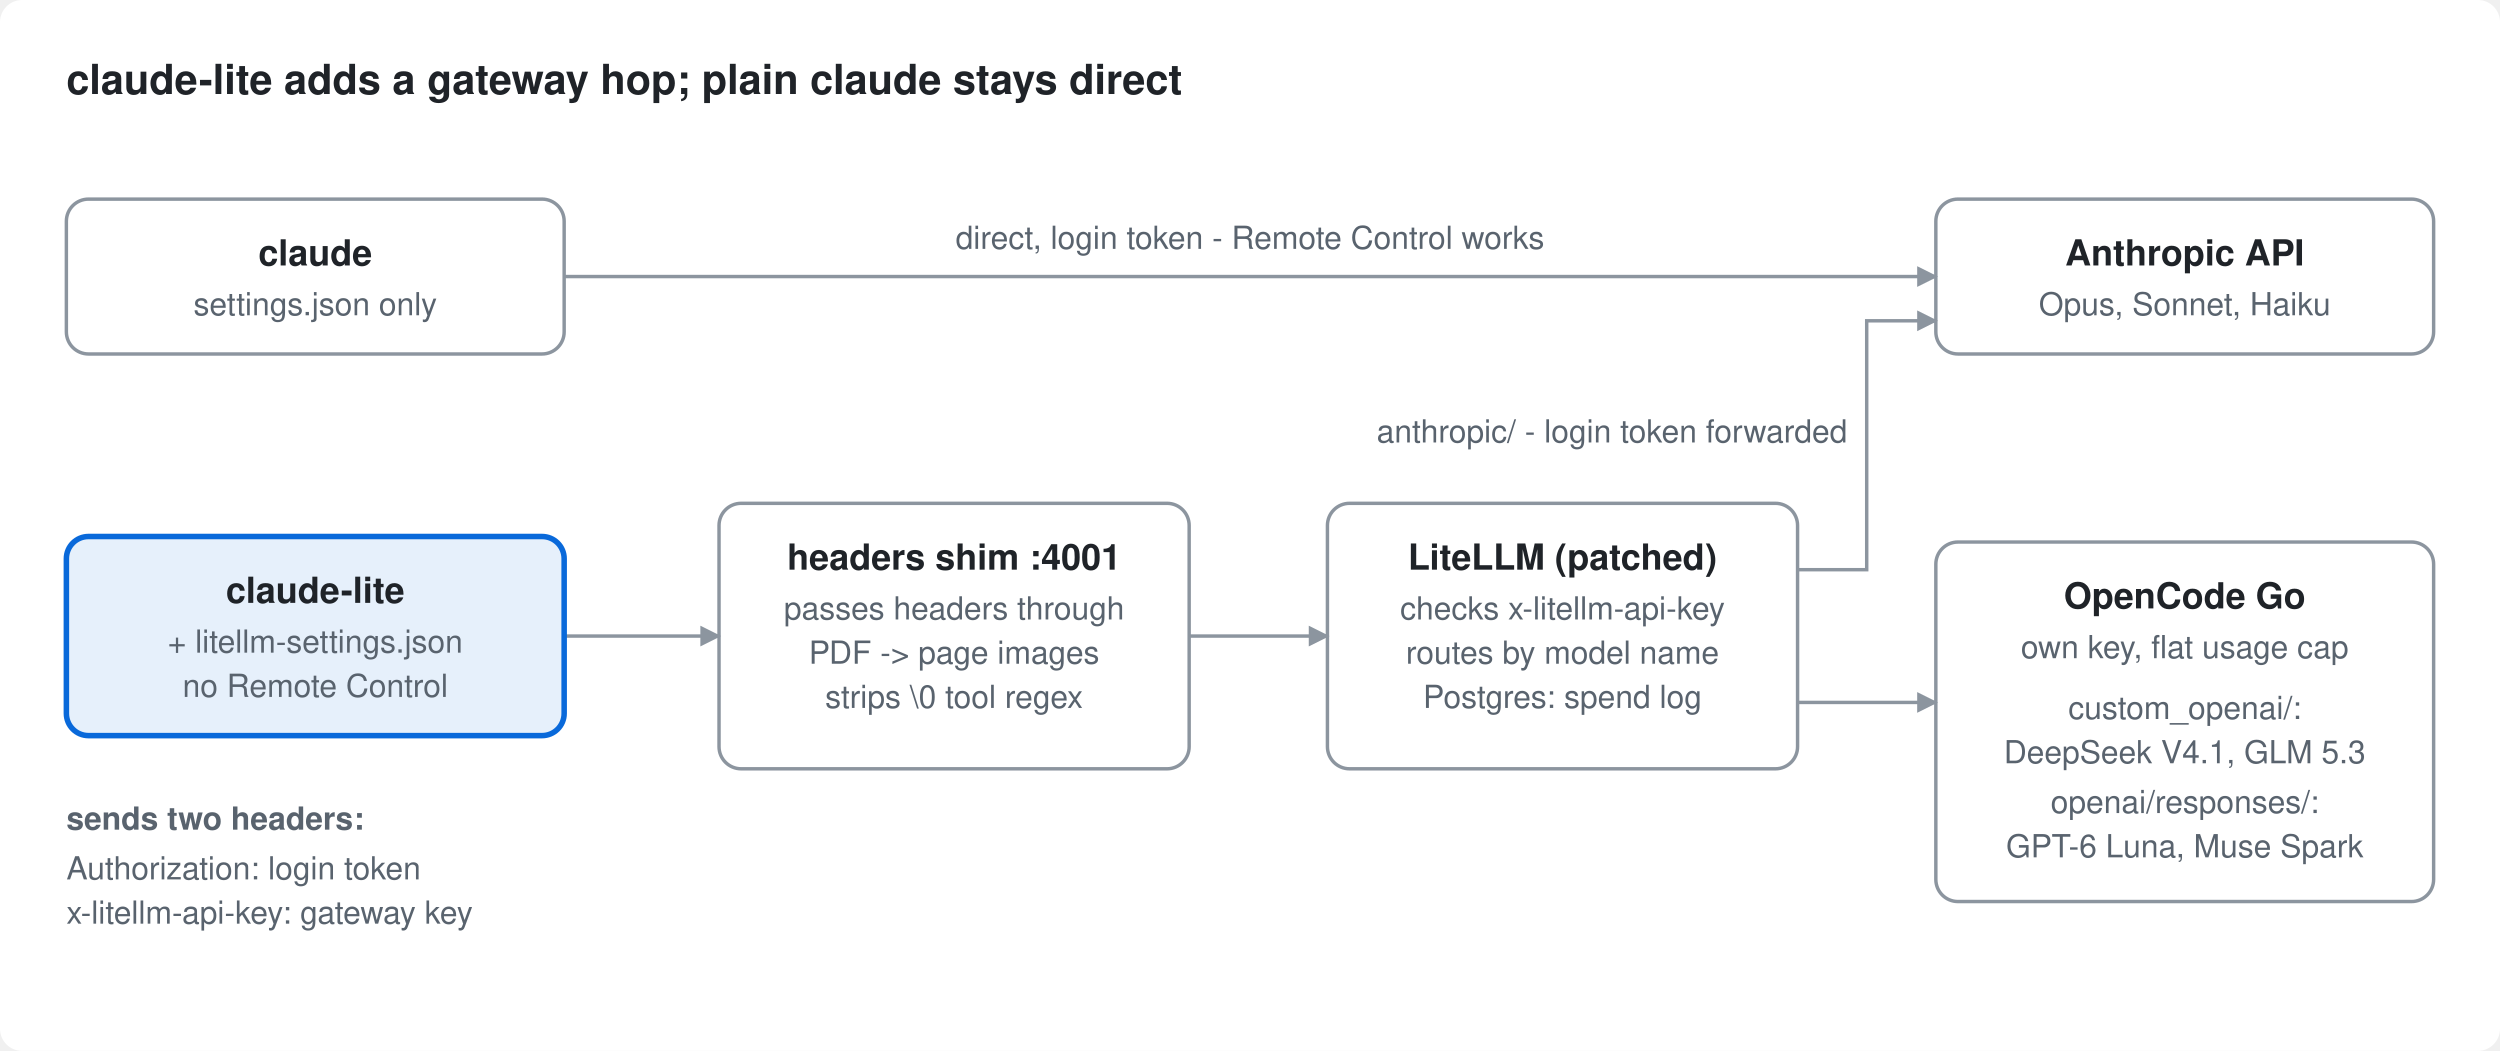
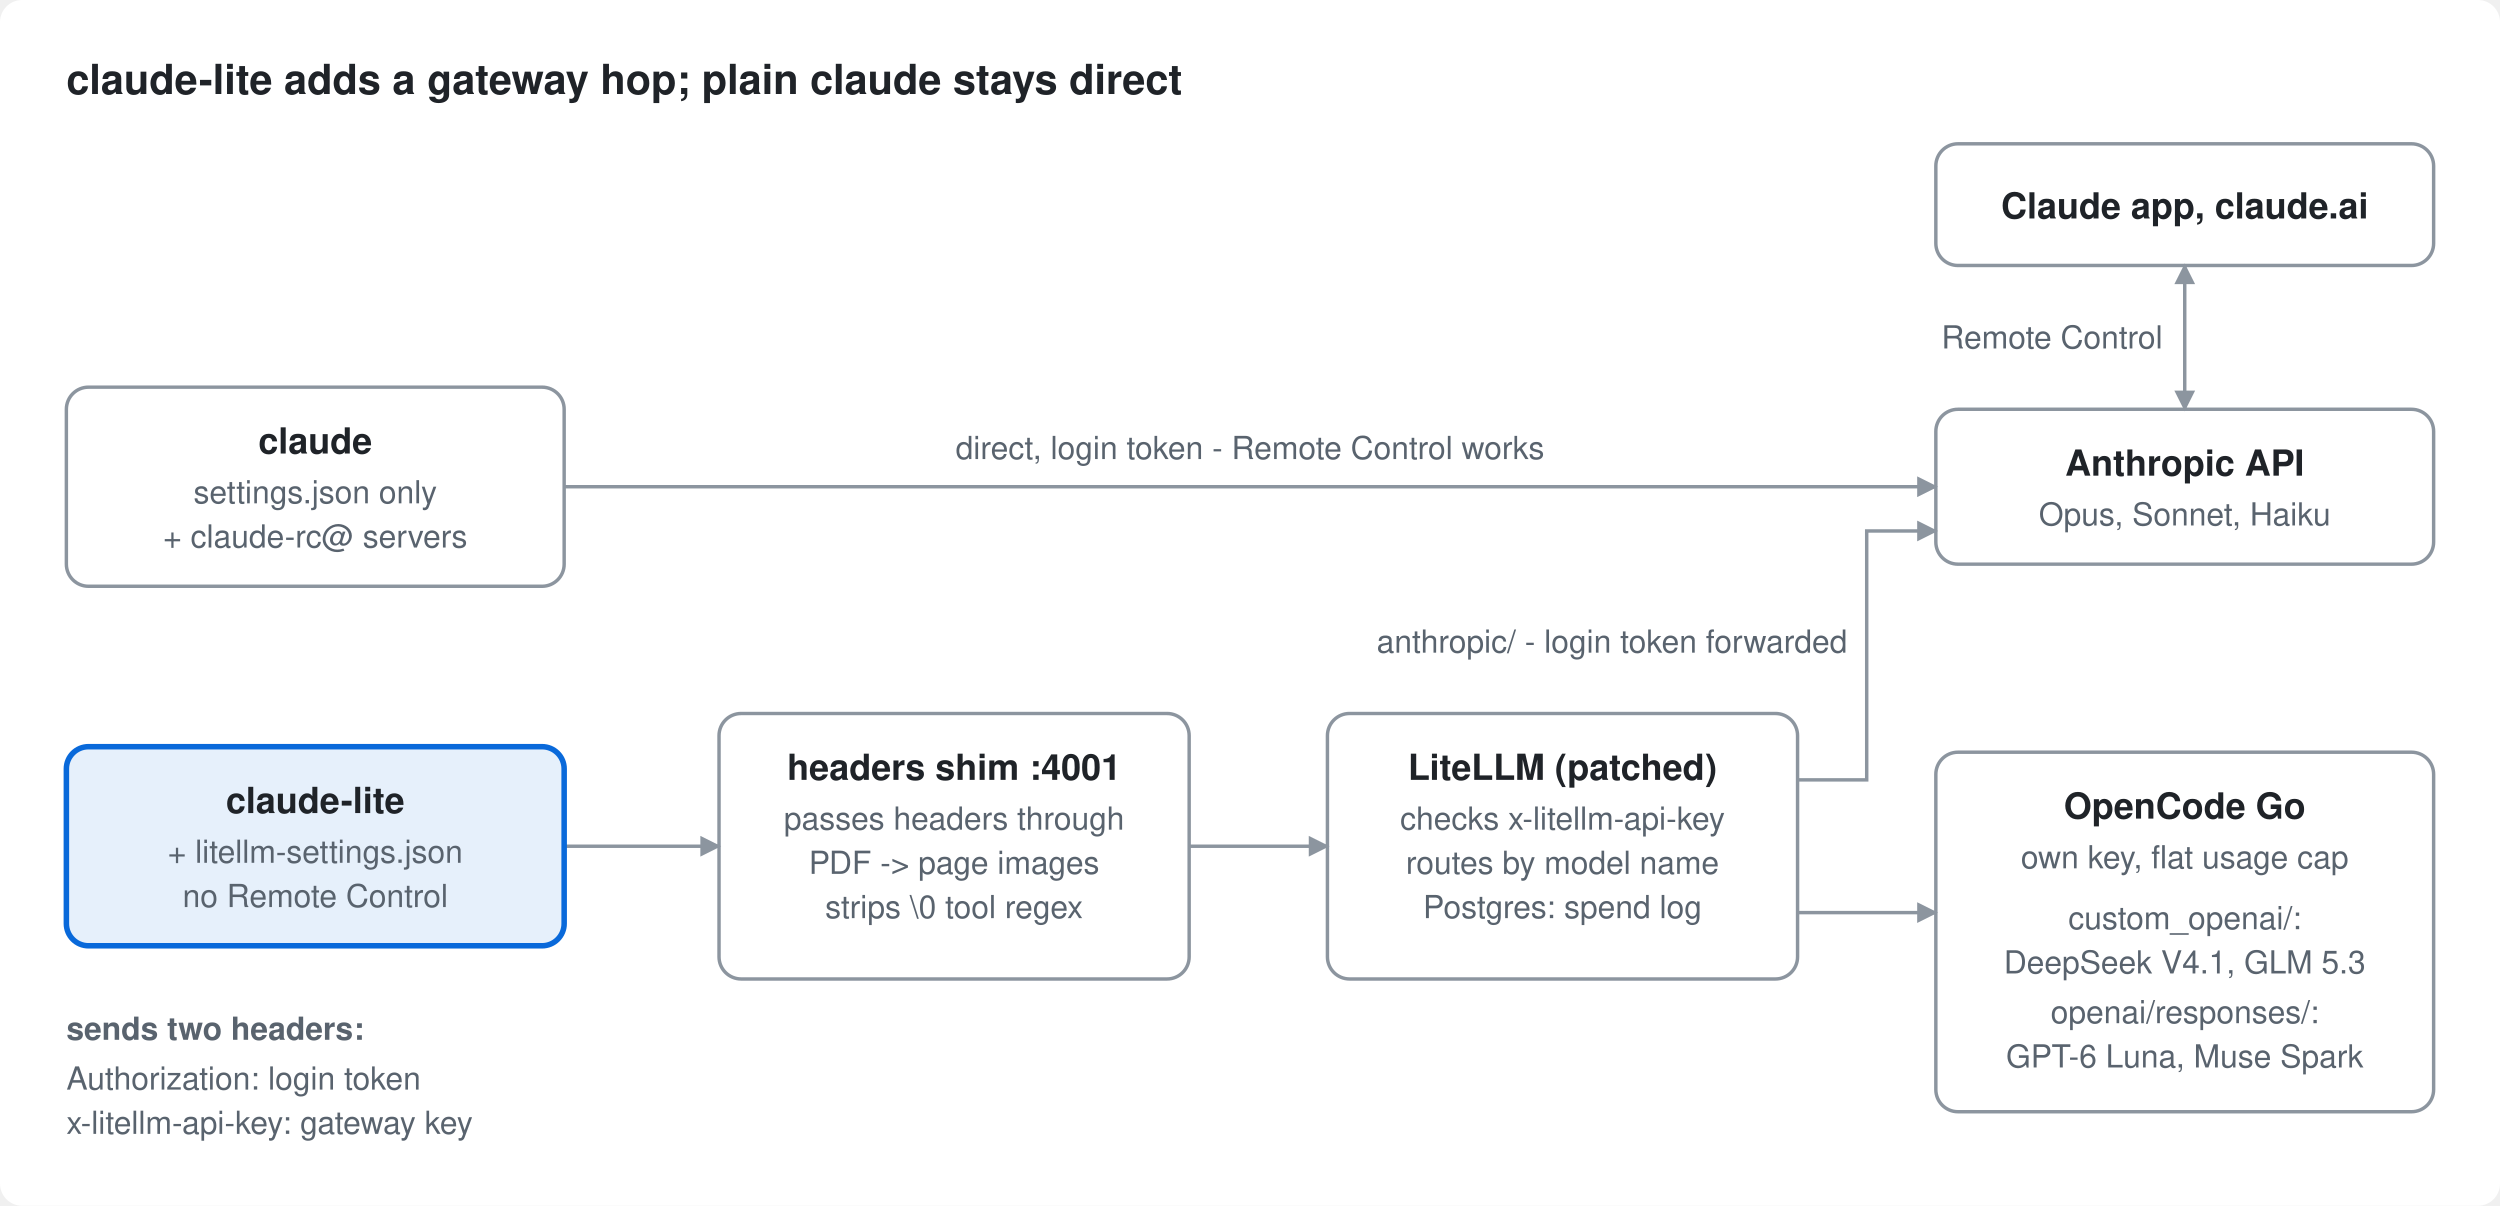
- <svg xmlns="http://www.w3.org/2000/svg" viewBox="0 0 904 380" role="img" aria-label="claude-lite adds a gateway hop; plain claude stays direct" font-family="-apple-system, BlinkMacSystemFont, 'Segoe UI', Helvetica, Arial, sans-serif" font-size="13">
+ <svg xmlns="http://www.w3.org/2000/svg" viewBox="0 0 904 436" role="img" aria-label="claude-lite adds a gateway hop; plain claude and its Remote Control servers stay direct" font-family="-apple-system, BlinkMacSystemFont, 'Segoe UI', Helvetica, Arial, sans-serif" font-size="13">
  <style>
    .bg { fill: #ffffff; }
    .ink { fill: #1f2328; }
    .quiet { fill: #59636e; }
    .edge { stroke: #8c959f; }
    .arrowhead { fill: #8c959f; }
    .box { fill: none; stroke: #8c959f; stroke-width: 1.25; }
    .main { fill: #0969da; fill-opacity: 0.10; stroke: #0969da; stroke-width: 2; }
    @media (prefers-color-scheme: dark) {
      .bg { fill: #0d1117; }
      .ink { fill: #e6edf3; }
      .quiet { fill: #9198a1; }
      .edge { stroke: #6e7681; }
      .arrowhead { fill: #6e7681; }
      .box { stroke: #6e7681; }
      .main { fill: #4493f8; fill-opacity: 0.14; stroke: #4493f8; }
    }
  </style>
  <defs>
    <marker id="arrow" viewBox="0 0 10 10" refX="9" refY="5" markerWidth="6" markerHeight="6" orient="auto-start-reverse">
      <path class="arrowhead" d="M0 0L10 5L0 10z" />
    </marker>
  </defs>
-   <rect class="bg" x="0" y="0" width="904" height="380" rx="8" />
+   <rect class="bg" x="0" y="0" width="904" height="436" rx="8" />
  <text class="ink" x="24" y="34" font-size="15" font-weight="600">claude-lite adds a gateway hop; plain claude stays direct</text>
  <g class="edge" fill="none" stroke-width="1.25">
-     <path d="M204 100H700" marker-end="url(#arrow)" />
-     <path d="M204 230H260" marker-end="url(#arrow)" />
-     <path d="M430 230H480" marker-end="url(#arrow)" />
-     <path d="M650 206H675V116H700" marker-end="url(#arrow)" />
-     <path d="M650 254H700" marker-end="url(#arrow)" />
+     <path d="M204 176H700" marker-end="url(#arrow)" />
+     <path d="M204 306H260" marker-end="url(#arrow)" />
+     <path d="M430 306H480" marker-end="url(#arrow)" />
+     <path d="M650 282H675V192H700" marker-end="url(#arrow)" />
+     <path d="M650 330H700" marker-end="url(#arrow)" />
  </g>
-   <text class="quiet" x="452" y="90" text-anchor="middle" font-size="11.5">direct, login token - Remote Control works</text>
-   <text class="quiet" x="668" y="160" text-anchor="end" font-size="11.5">anthropic/ - login token forwarded</text>
-   <rect class="box" x="24" y="72" width="180" height="56" rx="8" />
-   <text class="ink" x="114" y="96" text-anchor="middle" font-weight="600">claude</text>
-   <text class="quiet" x="114" y="114" text-anchor="middle" font-size="11.5">settings.json only</text>
-   <rect class="main" x="24" y="194" width="180" height="72" rx="8" />
-   <text class="ink" x="114" y="218" text-anchor="middle" font-weight="600">claude-lite</text>
-   <text class="quiet" x="114" y="236" text-anchor="middle" font-size="11.5">+ litellm-settings.json</text>
-   <text class="quiet" x="114" y="252" text-anchor="middle" font-size="11.5">no Remote Control</text>
-   <text class="quiet" x="24" y="300" font-size="11.5" font-weight="600">sends two headers:</text>
-   <text class="quiet" x="24" y="318" font-size="11.5">Authorization: login token</text>
-   <text class="quiet" x="24" y="334" font-size="11.5">x-litellm-api-key: gateway key</text>
-   <rect class="box" x="260" y="182" width="170" height="96" rx="8" />
-   <text class="ink" x="345" y="206" text-anchor="middle" font-weight="600">headers shim :4001</text>
-   <text class="quiet" x="345" y="224" text-anchor="middle" font-size="11.5">passes headers through</text>
-   <text class="quiet" x="345" y="240" text-anchor="middle" font-size="11.5">PDF -&gt; page images</text>
-   <text class="quiet" x="345" y="256" text-anchor="middle" font-size="11.5">strips \0 tool regex</text>
-   <rect class="box" x="480" y="182" width="170" height="96" rx="8" />
-   <text class="ink" x="565" y="206" text-anchor="middle" font-weight="600">LiteLLM (patched)</text>
-   <text class="quiet" x="565" y="224" text-anchor="middle" font-size="11.5">checks x-litellm-api-key</text>
-   <text class="quiet" x="565" y="240" text-anchor="middle" font-size="11.5">routes by model name</text>
-   <text class="quiet" x="565" y="256" text-anchor="middle" font-size="11.5">Postgres: spend log</text>
-   <rect class="box" x="700" y="72" width="180" height="56" rx="8" />
-   <text class="ink" x="790" y="96" text-anchor="middle" font-weight="600">Anthropic API</text>
-   <text class="quiet" x="790" y="114" text-anchor="middle" font-size="11.5">Opus, Sonnet, Haiku</text>
-   <rect class="box" x="700" y="196" width="180" height="130" rx="8" />
-   <text class="ink" x="790" y="220" text-anchor="middle" font-weight="600">OpenCode Go</text>
-   <text class="quiet" x="790" y="238" text-anchor="middle" font-size="11.5">own key, flat usage cap</text>
-   <text class="quiet" x="790" y="260" text-anchor="middle" font-size="11.5">custom_openai/:</text>
-   <text class="quiet" x="790" y="276" text-anchor="middle" font-size="11.5">DeepSeek V4.1, GLM 5.3</text>
-   <text class="quiet" x="790" y="294" text-anchor="middle" font-size="11.5">openai/responses/:</text>
-   <text class="quiet" x="790" y="310" text-anchor="middle" font-size="11.5">GPT-6 Luna, Muse Spark</text>
+   <text class="quiet" x="452" y="166" text-anchor="middle" font-size="11.5">direct, login token - Remote Control works</text>
+   <text class="quiet" x="668" y="236" text-anchor="end" font-size="11.5">anthropic/ - login token forwarded</text>
+   <rect class="box" x="24" y="140" width="180" height="72" rx="8" />
+   <text class="ink" x="114" y="164" text-anchor="middle" font-weight="600">claude</text>
+   <text class="quiet" x="114" y="182" text-anchor="middle" font-size="11.5">settings.json only</text>
+   <text class="quiet" x="114" y="198" text-anchor="middle" font-size="11.5">+ claude-rc@ servers</text>
+   <rect class="main" x="24" y="270" width="180" height="72" rx="8" />
+   <text class="ink" x="114" y="294" text-anchor="middle" font-weight="600">claude-lite</text>
+   <text class="quiet" x="114" y="312" text-anchor="middle" font-size="11.5">+ litellm-settings.json</text>
+   <text class="quiet" x="114" y="328" text-anchor="middle" font-size="11.5">no Remote Control</text>
+   <text class="quiet" x="24" y="376" font-size="11.5" font-weight="600">sends two headers:</text>
+   <text class="quiet" x="24" y="394" font-size="11.5">Authorization: login token</text>
+   <text class="quiet" x="24" y="410" font-size="11.5">x-litellm-api-key: gateway key</text>
+   <rect class="box" x="260" y="258" width="170" height="96" rx="8" />
+   <text class="ink" x="345" y="282" text-anchor="middle" font-weight="600">headers shim :4001</text>
+   <text class="quiet" x="345" y="300" text-anchor="middle" font-size="11.5">passes headers through</text>
+   <text class="quiet" x="345" y="316" text-anchor="middle" font-size="11.5">PDF -&gt; page images</text>
+   <text class="quiet" x="345" y="332" text-anchor="middle" font-size="11.5">strips \0 tool regex</text>
+   <rect class="box" x="480" y="258" width="170" height="96" rx="8" />
+   <text class="ink" x="565" y="282" text-anchor="middle" font-weight="600">LiteLLM (patched)</text>
+   <text class="quiet" x="565" y="300" text-anchor="middle" font-size="11.5">checks x-litellm-api-key</text>
+   <text class="quiet" x="565" y="316" text-anchor="middle" font-size="11.5">routes by model name</text>
+   <text class="quiet" x="565" y="332" text-anchor="middle" font-size="11.5">Postgres: spend log</text>
+   <rect class="box" x="700" y="148" width="180" height="56" rx="8" />
+   <text class="ink" x="790" y="172" text-anchor="middle" font-weight="600">Anthropic API</text>
+   <text class="quiet" x="790" y="190" text-anchor="middle" font-size="11.5">Opus, Sonnet, Haiku</text>
+   <rect class="box" x="700" y="52" width="180" height="44" rx="8" />
+   <text class="ink" x="790" y="79" text-anchor="middle" font-weight="600">Claude app, claude.ai</text>
+   <path class="edge" fill="none" stroke-width="1.25" d="M790 96V148" marker-start="url(#arrow)" marker-end="url(#arrow)" />
+   <text class="quiet" x="782" y="126" text-anchor="end" font-size="11.5">Remote Control</text>
+   <rect class="box" x="700" y="272" width="180" height="130" rx="8" />
+   <text class="ink" x="790" y="296" text-anchor="middle" font-weight="600">OpenCode Go</text>
+   <text class="quiet" x="790" y="314" text-anchor="middle" font-size="11.5">own key, flat usage cap</text>
+   <text class="quiet" x="790" y="336" text-anchor="middle" font-size="11.5">custom_openai/:</text>
+   <text class="quiet" x="790" y="352" text-anchor="middle" font-size="11.5">DeepSeek V4.1, GLM 5.3</text>
+   <text class="quiet" x="790" y="370" text-anchor="middle" font-size="11.5">openai/responses/:</text>
+   <text class="quiet" x="790" y="386" text-anchor="middle" font-size="11.5">GPT-6 Luna, Muse Spark</text>
</svg>
